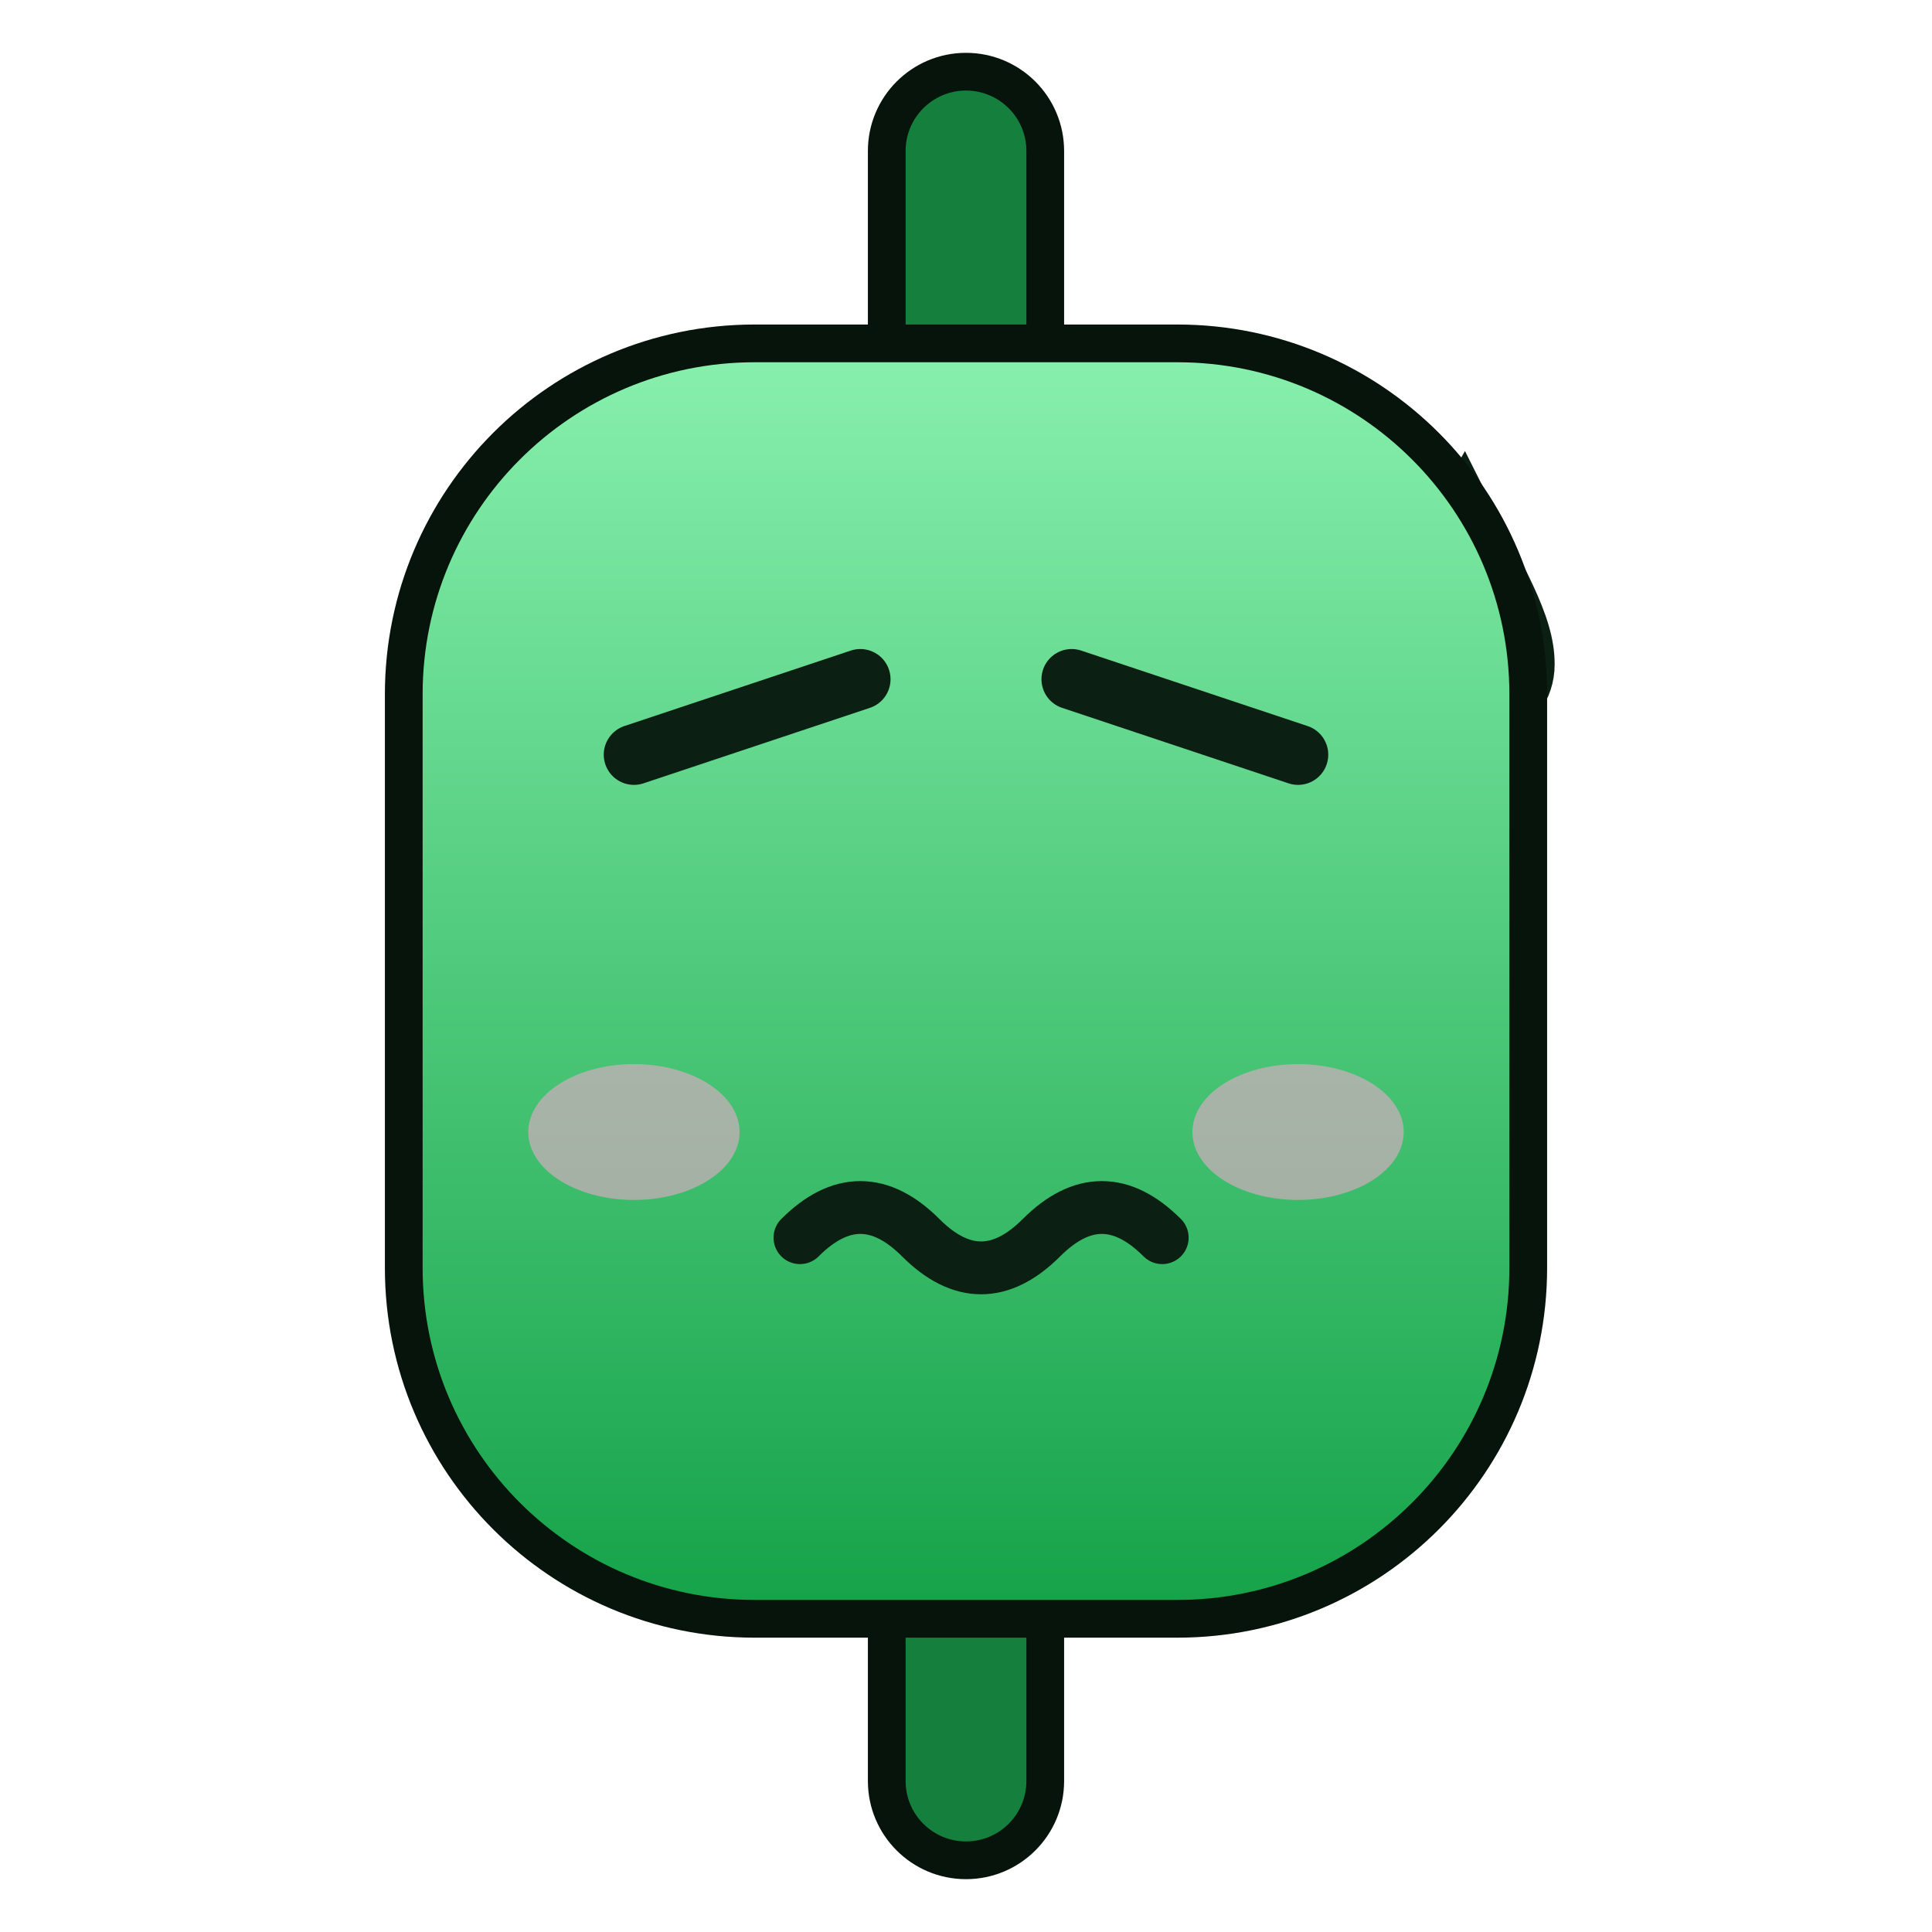
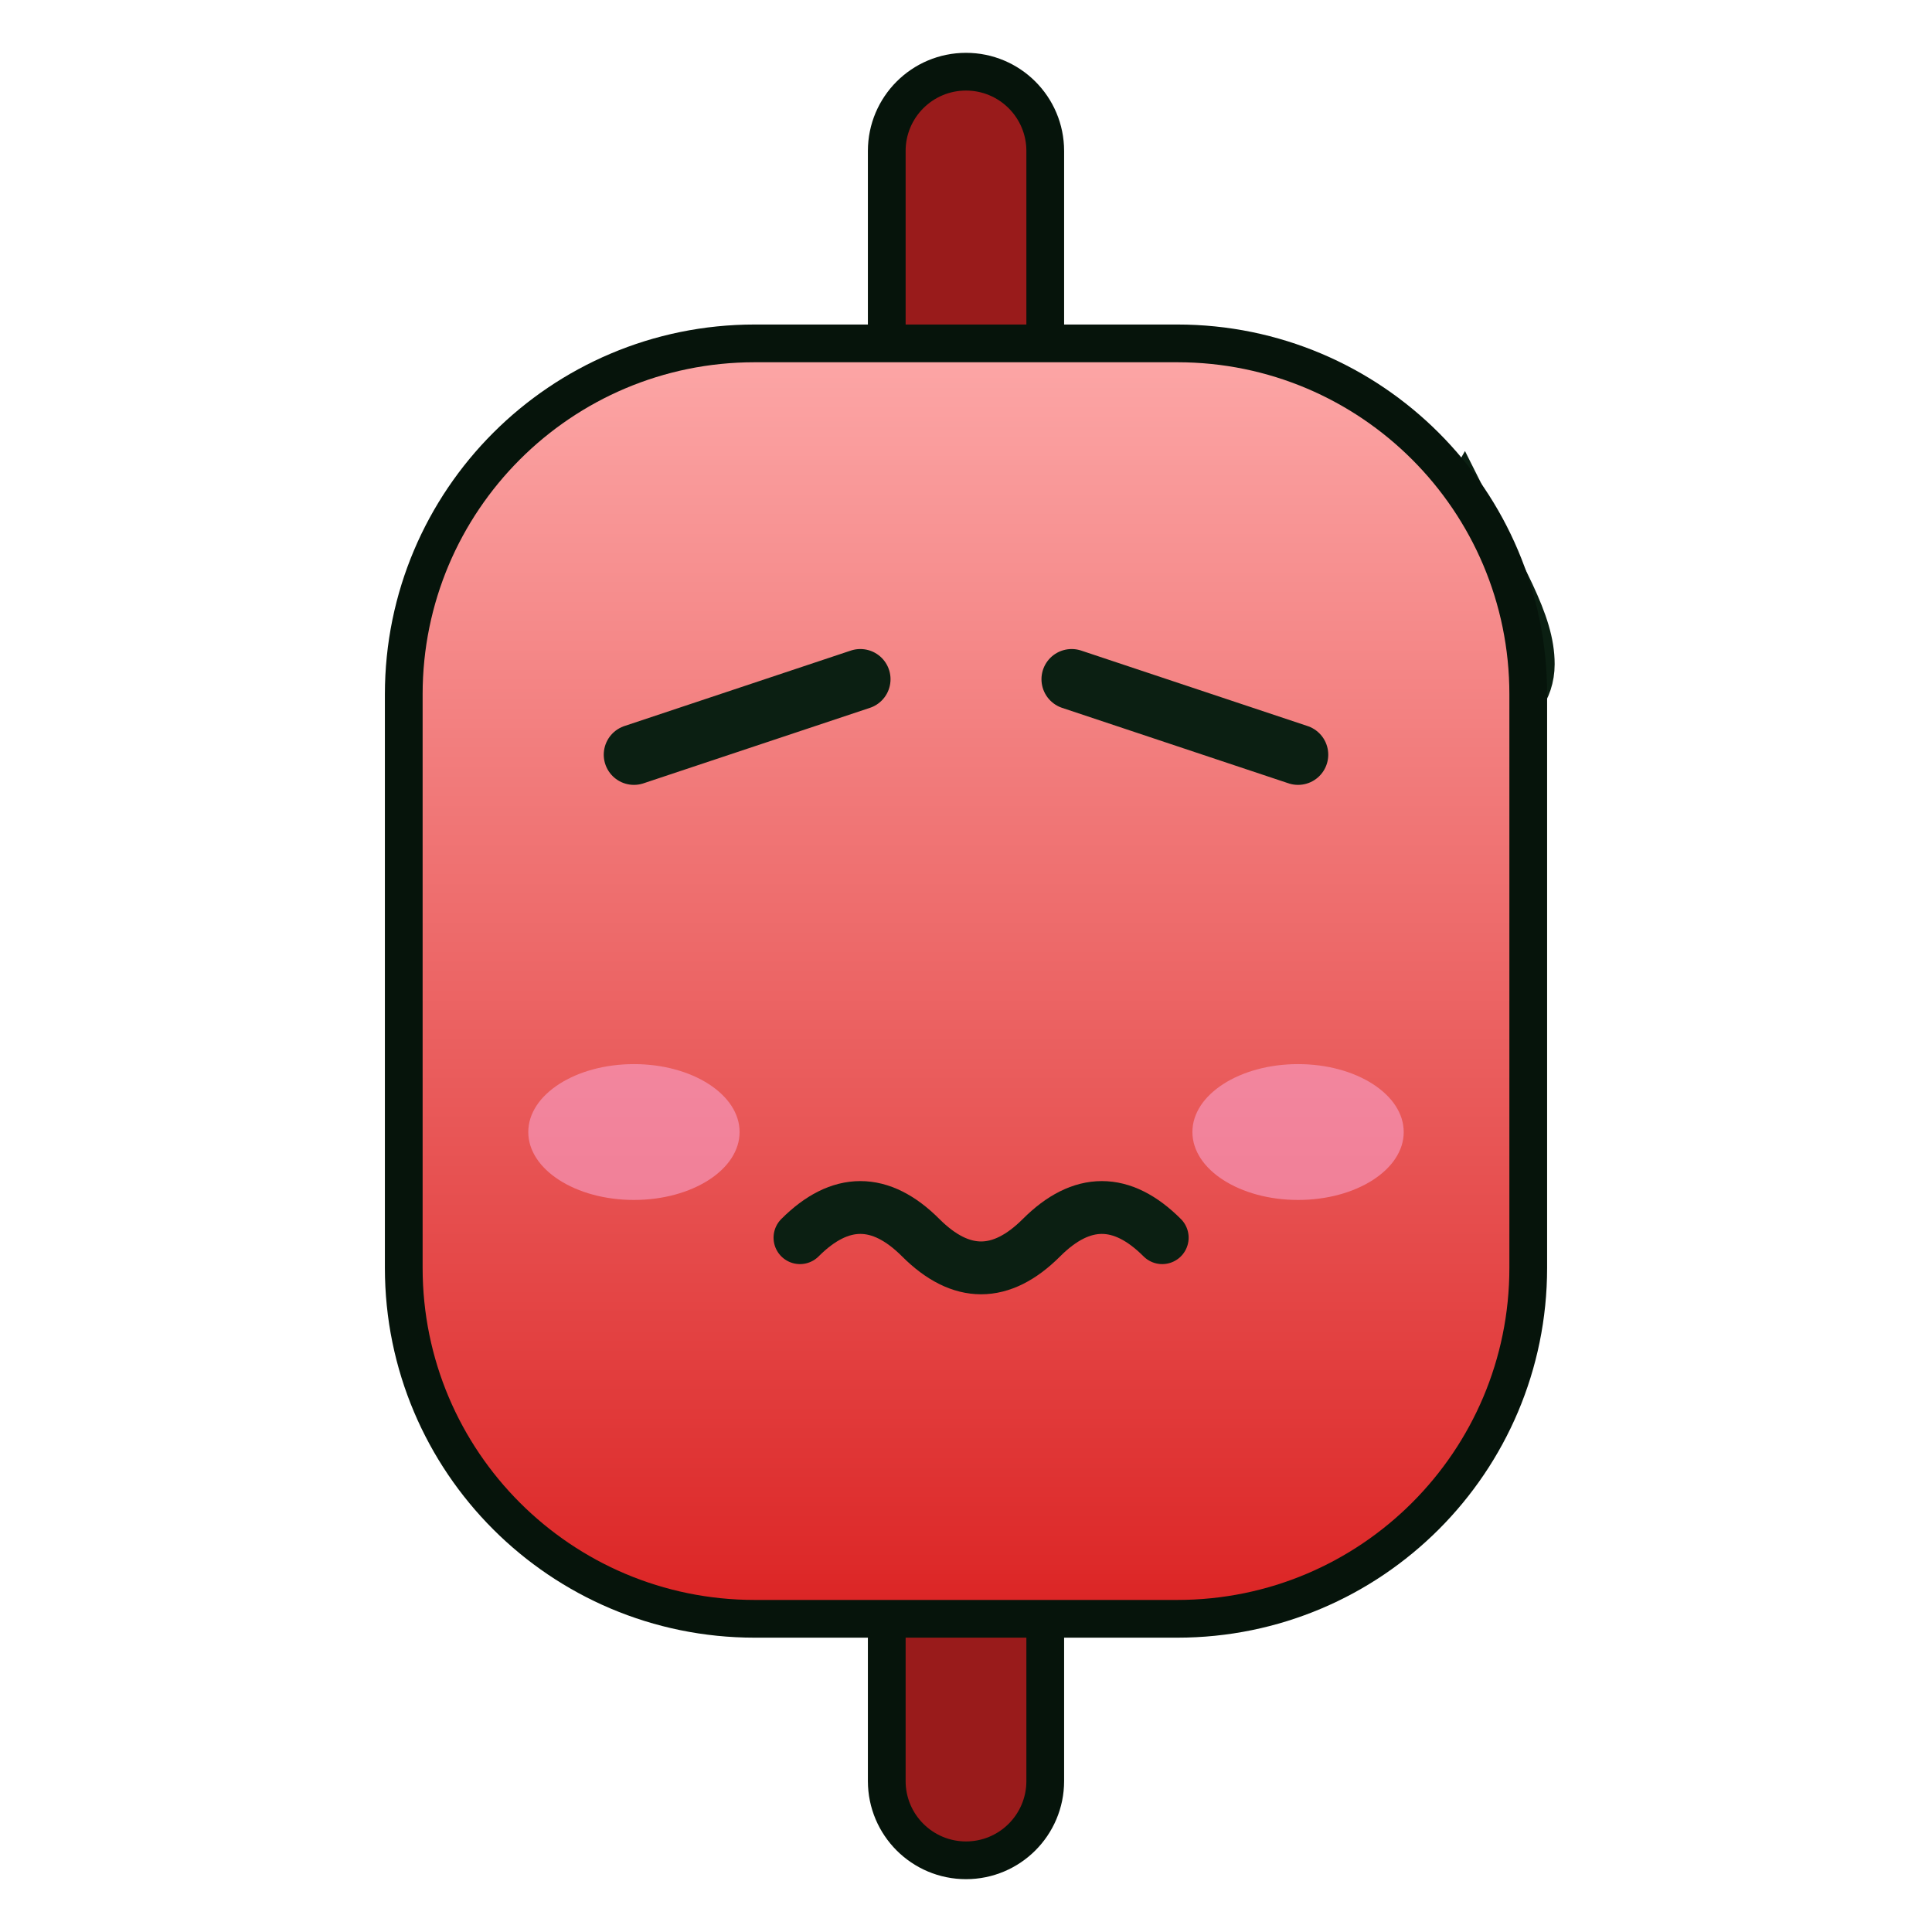
<svg xmlns="http://www.w3.org/2000/svg" viewBox="0 0 128 128" width="256" height="256">
  <defs>
    <linearGradient id="g" x1="0" y1="0" x2="0" y2="1">
-       <stop offset="0" stop-color="#86efac" />
-       <stop offset="1" stop-color="#16a34a" />
+       <stop offset="0" stop-color="#fca5a5" />
+       <stop offset="1" stop-color="#dc2626" />
    </linearGradient>
  </defs>
-   <rect x="60" y="6" width="8" height="116" rx="4" fill="#15803d" stroke="#06140b" stroke-width="5" paint-order="stroke" />
+   <rect x="60" y="6" width="8" height="116" rx="4" fill="#991b1b" stroke="#06140b" stroke-width="5" paint-order="stroke" />
  <path d="M97 32 C93 39 91 43 94 47 C97 50 102 48 102 44 C102 41 100 38 97 32 Z" fill="#7dd3fc" stroke="#0b1f12" stroke-width="2" />
  <rect x="28" y="24" width="72" height="82" rx="22" fill="url(#g)" stroke="#06140b" stroke-width="5" paint-order="stroke" />
  <ellipse cx="42" cy="75" rx="7" ry="4.5" fill="#f9a8d4" opacity="0.55" />
  <ellipse cx="86" cy="75" rx="7" ry="4.5" fill="#f9a8d4" opacity="0.55" />
  <path d="M42 50 L57 45" fill="none" stroke="#0b1f12" stroke-width="4" stroke-linecap="round" stroke-linejoin="round" />
  <path d="M86 50 L71 45" fill="none" stroke="#0b1f12" stroke-width="4" stroke-linecap="round" stroke-linejoin="round" />
  <path d="M53 82 Q57 78 61 82 T69 82 T77 82" fill="none" stroke="#0b1f12" stroke-width="3.5" stroke-linecap="round" stroke-linejoin="round" />
</svg>
